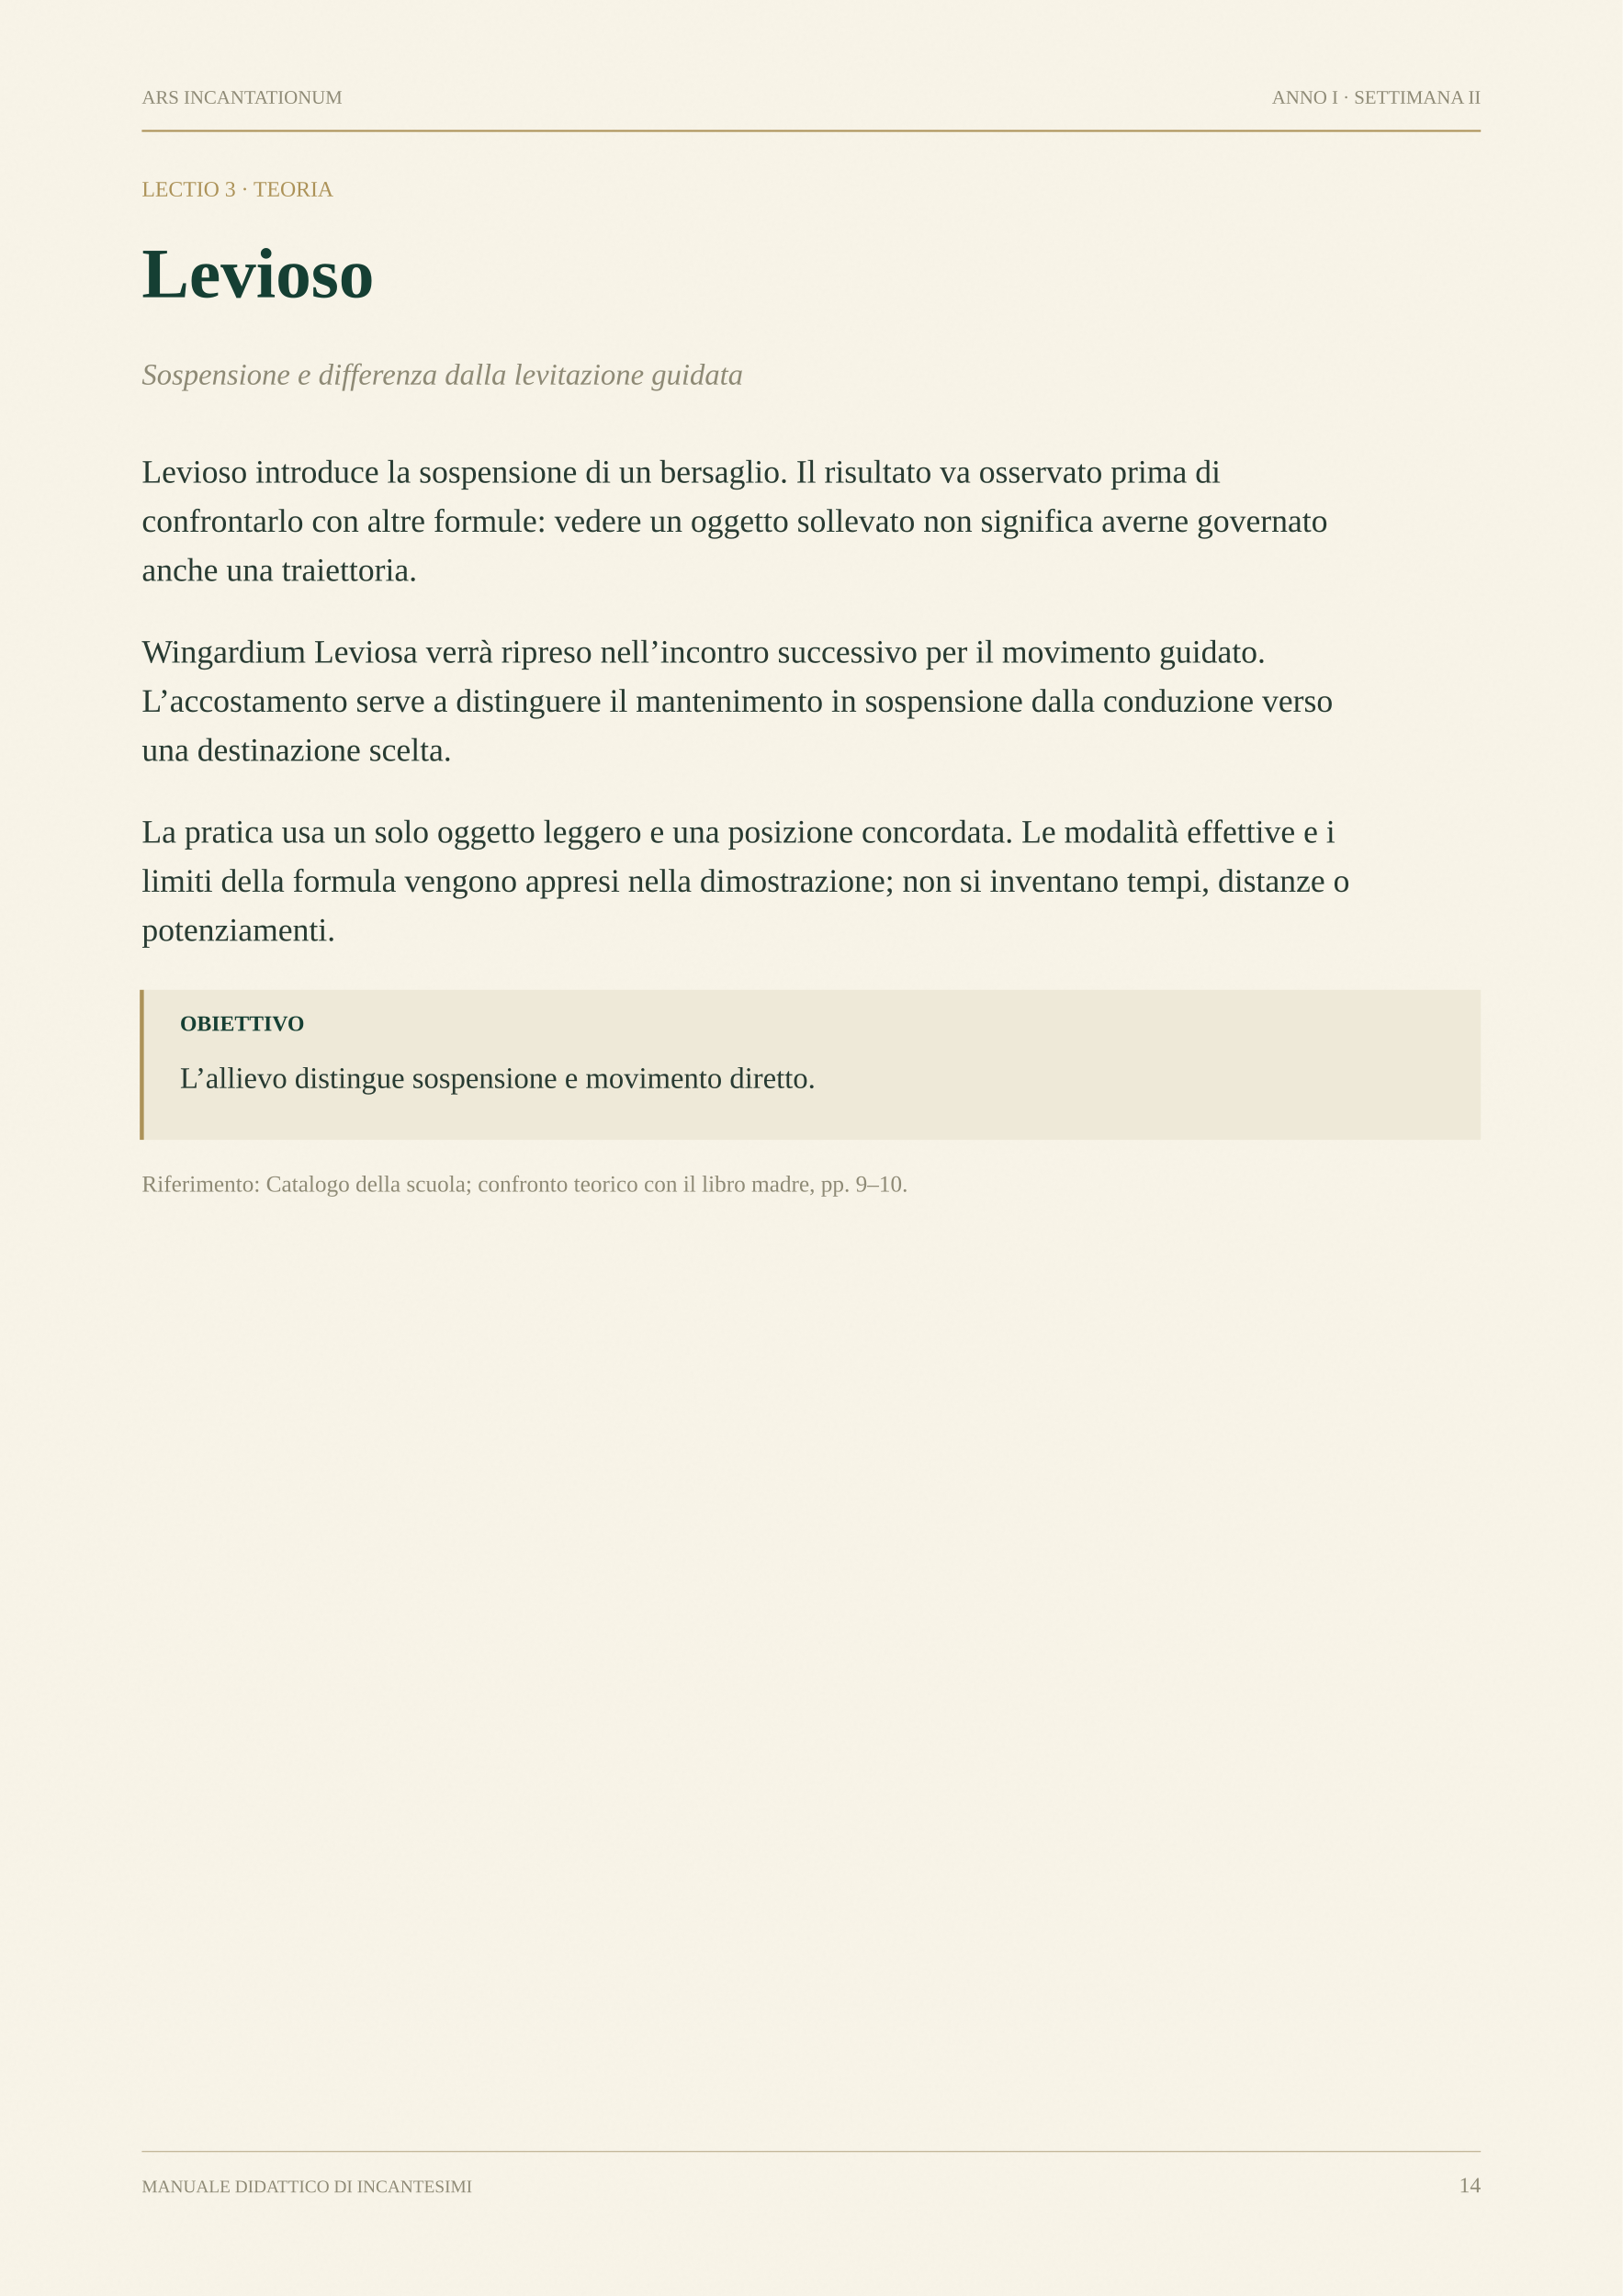
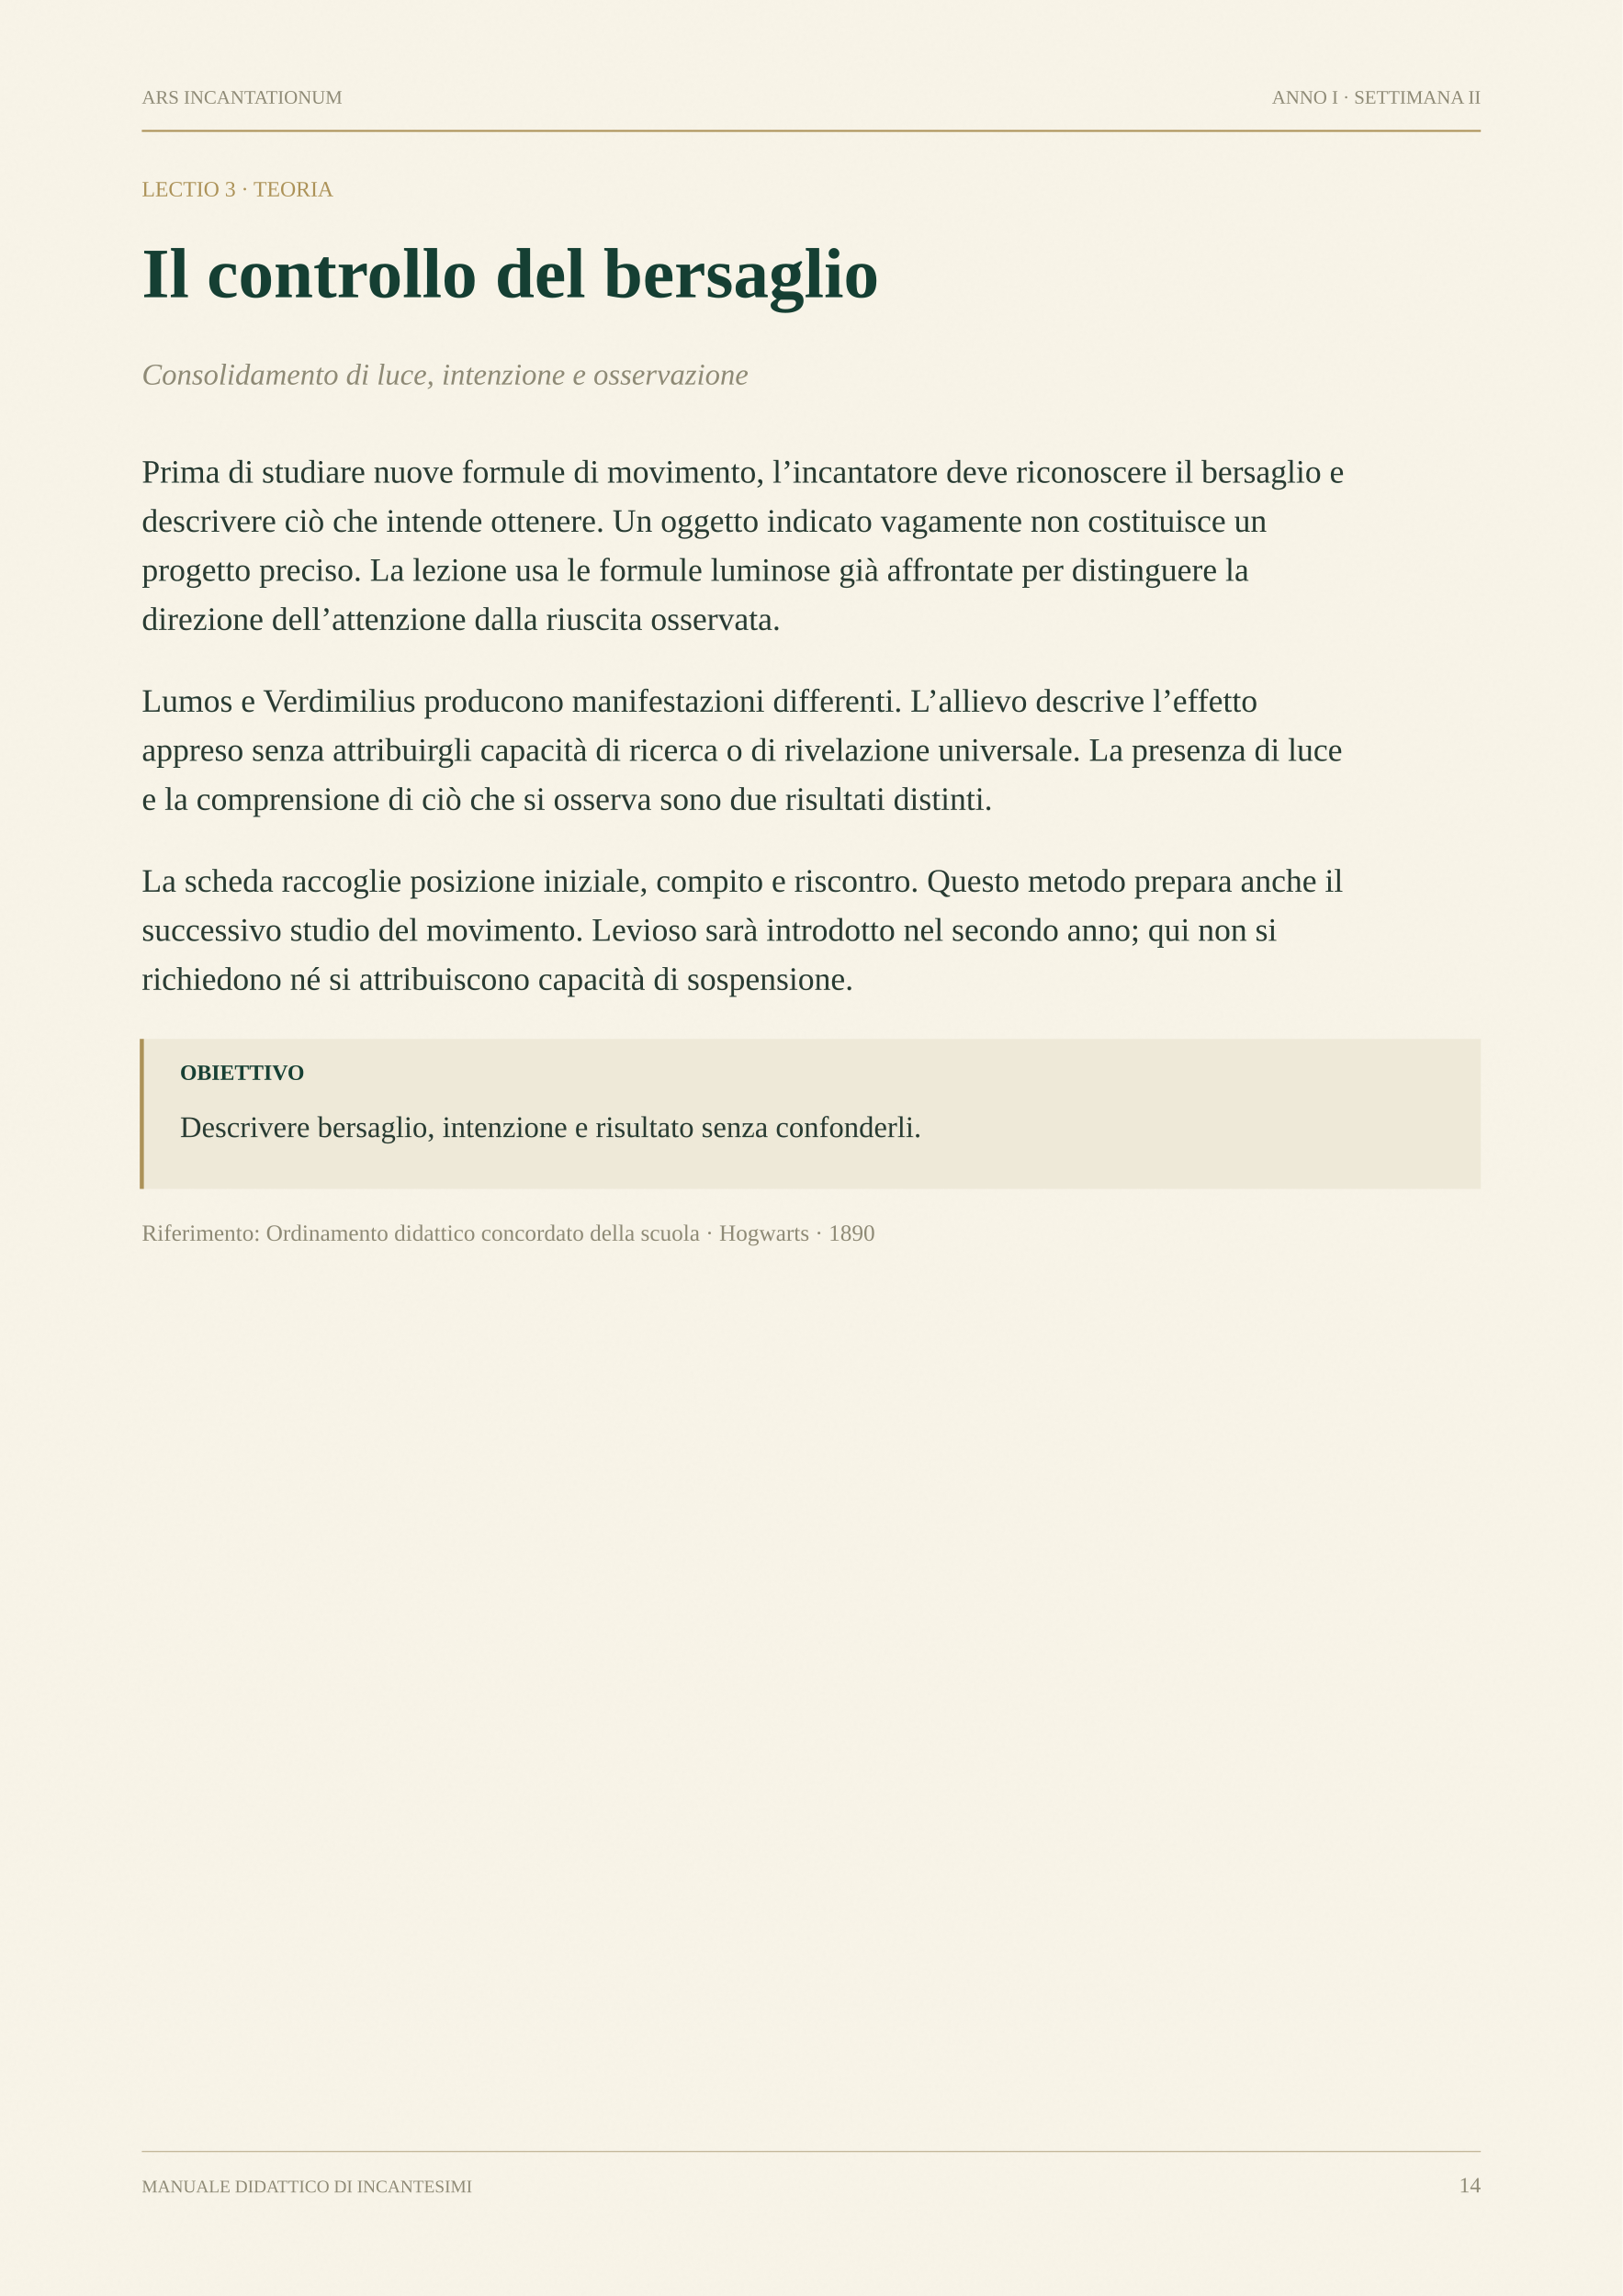
<svg xmlns="http://www.w3.org/2000/svg" width="595" height="842" viewBox="0 0 595 842">
  <defs>
    <filter id="grain">
      <feTurbulence type="fractalNoise" baseFrequency=".7" numOctaves="3" stitchTiles="stitch" />
      <feColorMatrix type="saturate" values="0" />
    </filter>
    <pattern id="paper" width="595" height="842" patternUnits="userSpaceOnUse">
      <rect width="595" height="842" filter="url(#grain)" opacity=".17" />
    </pattern>
    <linearGradient id="leather">
-       <stop stop-color="#072a22" />
-       <stop offset=".12" stop-color="#19483b" />
-       <stop offset=".6" stop-color="#103c30" />
-       <stop offset="1" stop-color="#05261e" />
+       <stop stop-color="#06271b" />
+       <stop offset=".12" stop-color="#17583a" />
+       <stop offset=".6" stop-color="#0c402a" />
+       <stop offset="1" stop-color="#042015" />
    </linearGradient>
  </defs>
  <rect width="595" height="842" fill="#f8f4e8" />
  <rect width="595" height="842" fill="url(#paper)" opacity=".17" />
  <text x="52" y="38" font-family="Georgia, Times New Roman, serif" font-size="7" fill="#8e8a76">ARS INCANTATIONUM</text>
  <text x="543" y="38" font-family="Georgia, Times New Roman, serif" font-size="7" fill="#8e8a76" text-anchor="end">ANNO I · SETTIMANA II</text>
  <text x="52" y="72" font-family="Georgia, Times New Roman, serif" font-size="8" fill="#ac9258">LECTIO 3 · TEORIA</text>
  <path d="M52 48H543" stroke="#ac9258" stroke-width=".7" />
-   <text x="52" y="109" font-family="Georgia, Times New Roman, serif" font-size="26" fill="#153f33" font-weight="bold">Levioso</text>
-   <text x="52" y="141" font-family="Georgia, Times New Roman, serif" font-size="11" fill="#8e8a76" font-style="italic">Sospensione e differenza dalla levitazione guidata</text>
-   <text x="52" y="177" font-family="Georgia, Times New Roman, serif" font-size="12" fill="#283b32">Levioso introduce la sospensione di un bersaglio. Il risultato va osservato prima di</text>
-   <text x="52" y="195" font-family="Georgia, Times New Roman, serif" font-size="12" fill="#283b32">confrontarlo con altre formule: vedere un oggetto sollevato non significa averne governato</text>
-   <text x="52" y="213" font-family="Georgia, Times New Roman, serif" font-size="12" fill="#283b32">anche una traiettoria.</text>
-   <text x="52" y="243" font-family="Georgia, Times New Roman, serif" font-size="12" fill="#283b32">Wingardium Leviosa verrà ripreso nell’incontro successivo per il movimento guidato.</text>
-   <text x="52" y="261" font-family="Georgia, Times New Roman, serif" font-size="12" fill="#283b32">L’accostamento serve a distinguere il mantenimento in sospensione dalla conduzione verso</text>
-   <text x="52" y="279" font-family="Georgia, Times New Roman, serif" font-size="12" fill="#283b32">una destinazione scelta.</text>
-   <text x="52" y="309" font-family="Georgia, Times New Roman, serif" font-size="12" fill="#283b32">La pratica usa un solo oggetto leggero e una posizione concordata. Le modalità effettive e i</text>
-   <text x="52" y="327" font-family="Georgia, Times New Roman, serif" font-size="12" fill="#283b32">limiti della formula vengono appresi nella dimostrazione; non si inventano tempi, distanze o</text>
-   <text x="52" y="345" font-family="Georgia, Times New Roman, serif" font-size="12" fill="#283b32">potenziamenti.</text>
-   <rect x="52" y="363" width="491" height="55" fill="#eee9d8" />
-   <path d="M52 363v55" stroke="#ac9258" stroke-width="1.5" />
-   <text x="66" y="378" font-family="Georgia, Times New Roman, serif" font-size="8" fill="#153f33" font-weight="bold">OBIETTIVO</text>
-   <text x="66" y="399" font-family="Georgia, Times New Roman, serif" font-size="11" fill="#283b32">L’allievo distingue sospensione e movimento diretto.</text>
-   <text x="52" y="437" font-family="Georgia, Times New Roman, serif" font-size="8.5" fill="#8e8a76">Riferimento: Catalogo della scuola; confronto teorico con il libro madre, pp. 9–10.</text>
+   <text x="52" y="109" font-family="Georgia, Times New Roman, serif" font-size="26" fill="#153f33" font-weight="bold">Il controllo del bersaglio</text>
+   <text x="52" y="141" font-family="Georgia, Times New Roman, serif" font-size="11" fill="#8e8a76" font-style="italic">Consolidamento di luce, intenzione e osservazione</text>
+   <text x="52" y="177" font-family="Georgia, Times New Roman, serif" font-size="12" fill="#283b32">Prima di studiare nuove formule di movimento, l’incantatore deve riconoscere il bersaglio e</text>
+   <text x="52" y="195" font-family="Georgia, Times New Roman, serif" font-size="12" fill="#283b32">descrivere ciò che intende ottenere. Un oggetto indicato vagamente non costituisce un</text>
+   <text x="52" y="213" font-family="Georgia, Times New Roman, serif" font-size="12" fill="#283b32">progetto preciso. La lezione usa le formule luminose già affrontate per distinguere la</text>
+   <text x="52" y="231" font-family="Georgia, Times New Roman, serif" font-size="12" fill="#283b32">direzione dell’attenzione dalla riuscita osservata.</text>
+   <text x="52" y="261" font-family="Georgia, Times New Roman, serif" font-size="12" fill="#283b32">Lumos e Verdimilius producono manifestazioni differenti. L’allievo descrive l’effetto</text>
+   <text x="52" y="279" font-family="Georgia, Times New Roman, serif" font-size="12" fill="#283b32">appreso senza attribuirgli capacità di ricerca o di rivelazione universale. La presenza di luce</text>
+   <text x="52" y="297" font-family="Georgia, Times New Roman, serif" font-size="12" fill="#283b32">e la comprensione di ciò che si osserva sono due risultati distinti.</text>
+   <text x="52" y="327" font-family="Georgia, Times New Roman, serif" font-size="12" fill="#283b32">La scheda raccoglie posizione iniziale, compito e riscontro. Questo metodo prepara anche il</text>
+   <text x="52" y="345" font-family="Georgia, Times New Roman, serif" font-size="12" fill="#283b32">successivo studio del movimento. Levioso sarà introdotto nel secondo anno; qui non si</text>
+   <text x="52" y="363" font-family="Georgia, Times New Roman, serif" font-size="12" fill="#283b32">richiedono né si attribuiscono capacità di sospensione.</text>
+   <rect x="52" y="381" width="491" height="55" fill="#eee9d8" />
+   <path d="M52 381v55" stroke="#ac9258" stroke-width="1.5" />
+   <text x="66" y="396" font-family="Georgia, Times New Roman, serif" font-size="8" fill="#153f33" font-weight="bold">OBIETTIVO</text>
+   <text x="66" y="417" font-family="Georgia, Times New Roman, serif" font-size="11" fill="#283b32">Descrivere bersaglio, intenzione e risultato senza confonderli.</text>
+   <text x="52" y="455" font-family="Georgia, Times New Roman, serif" font-size="8.5" fill="#8e8a76">Riferimento: Ordinamento didattico concordato della scuola · Hogwarts · 1890</text>
  <path d="M52 789H543" stroke="#c3b89b" stroke-width=".45" />
  <text x="52" y="804" font-family="Georgia, Times New Roman, serif" font-size="6.5" fill="#8e8a76">MANUALE DIDATTICO DI INCANTESIMI</text>
  <text x="543" y="804" font-family="Georgia, Times New Roman, serif" font-size="8" fill="#8e8a76" text-anchor="end">14</text>
</svg>
